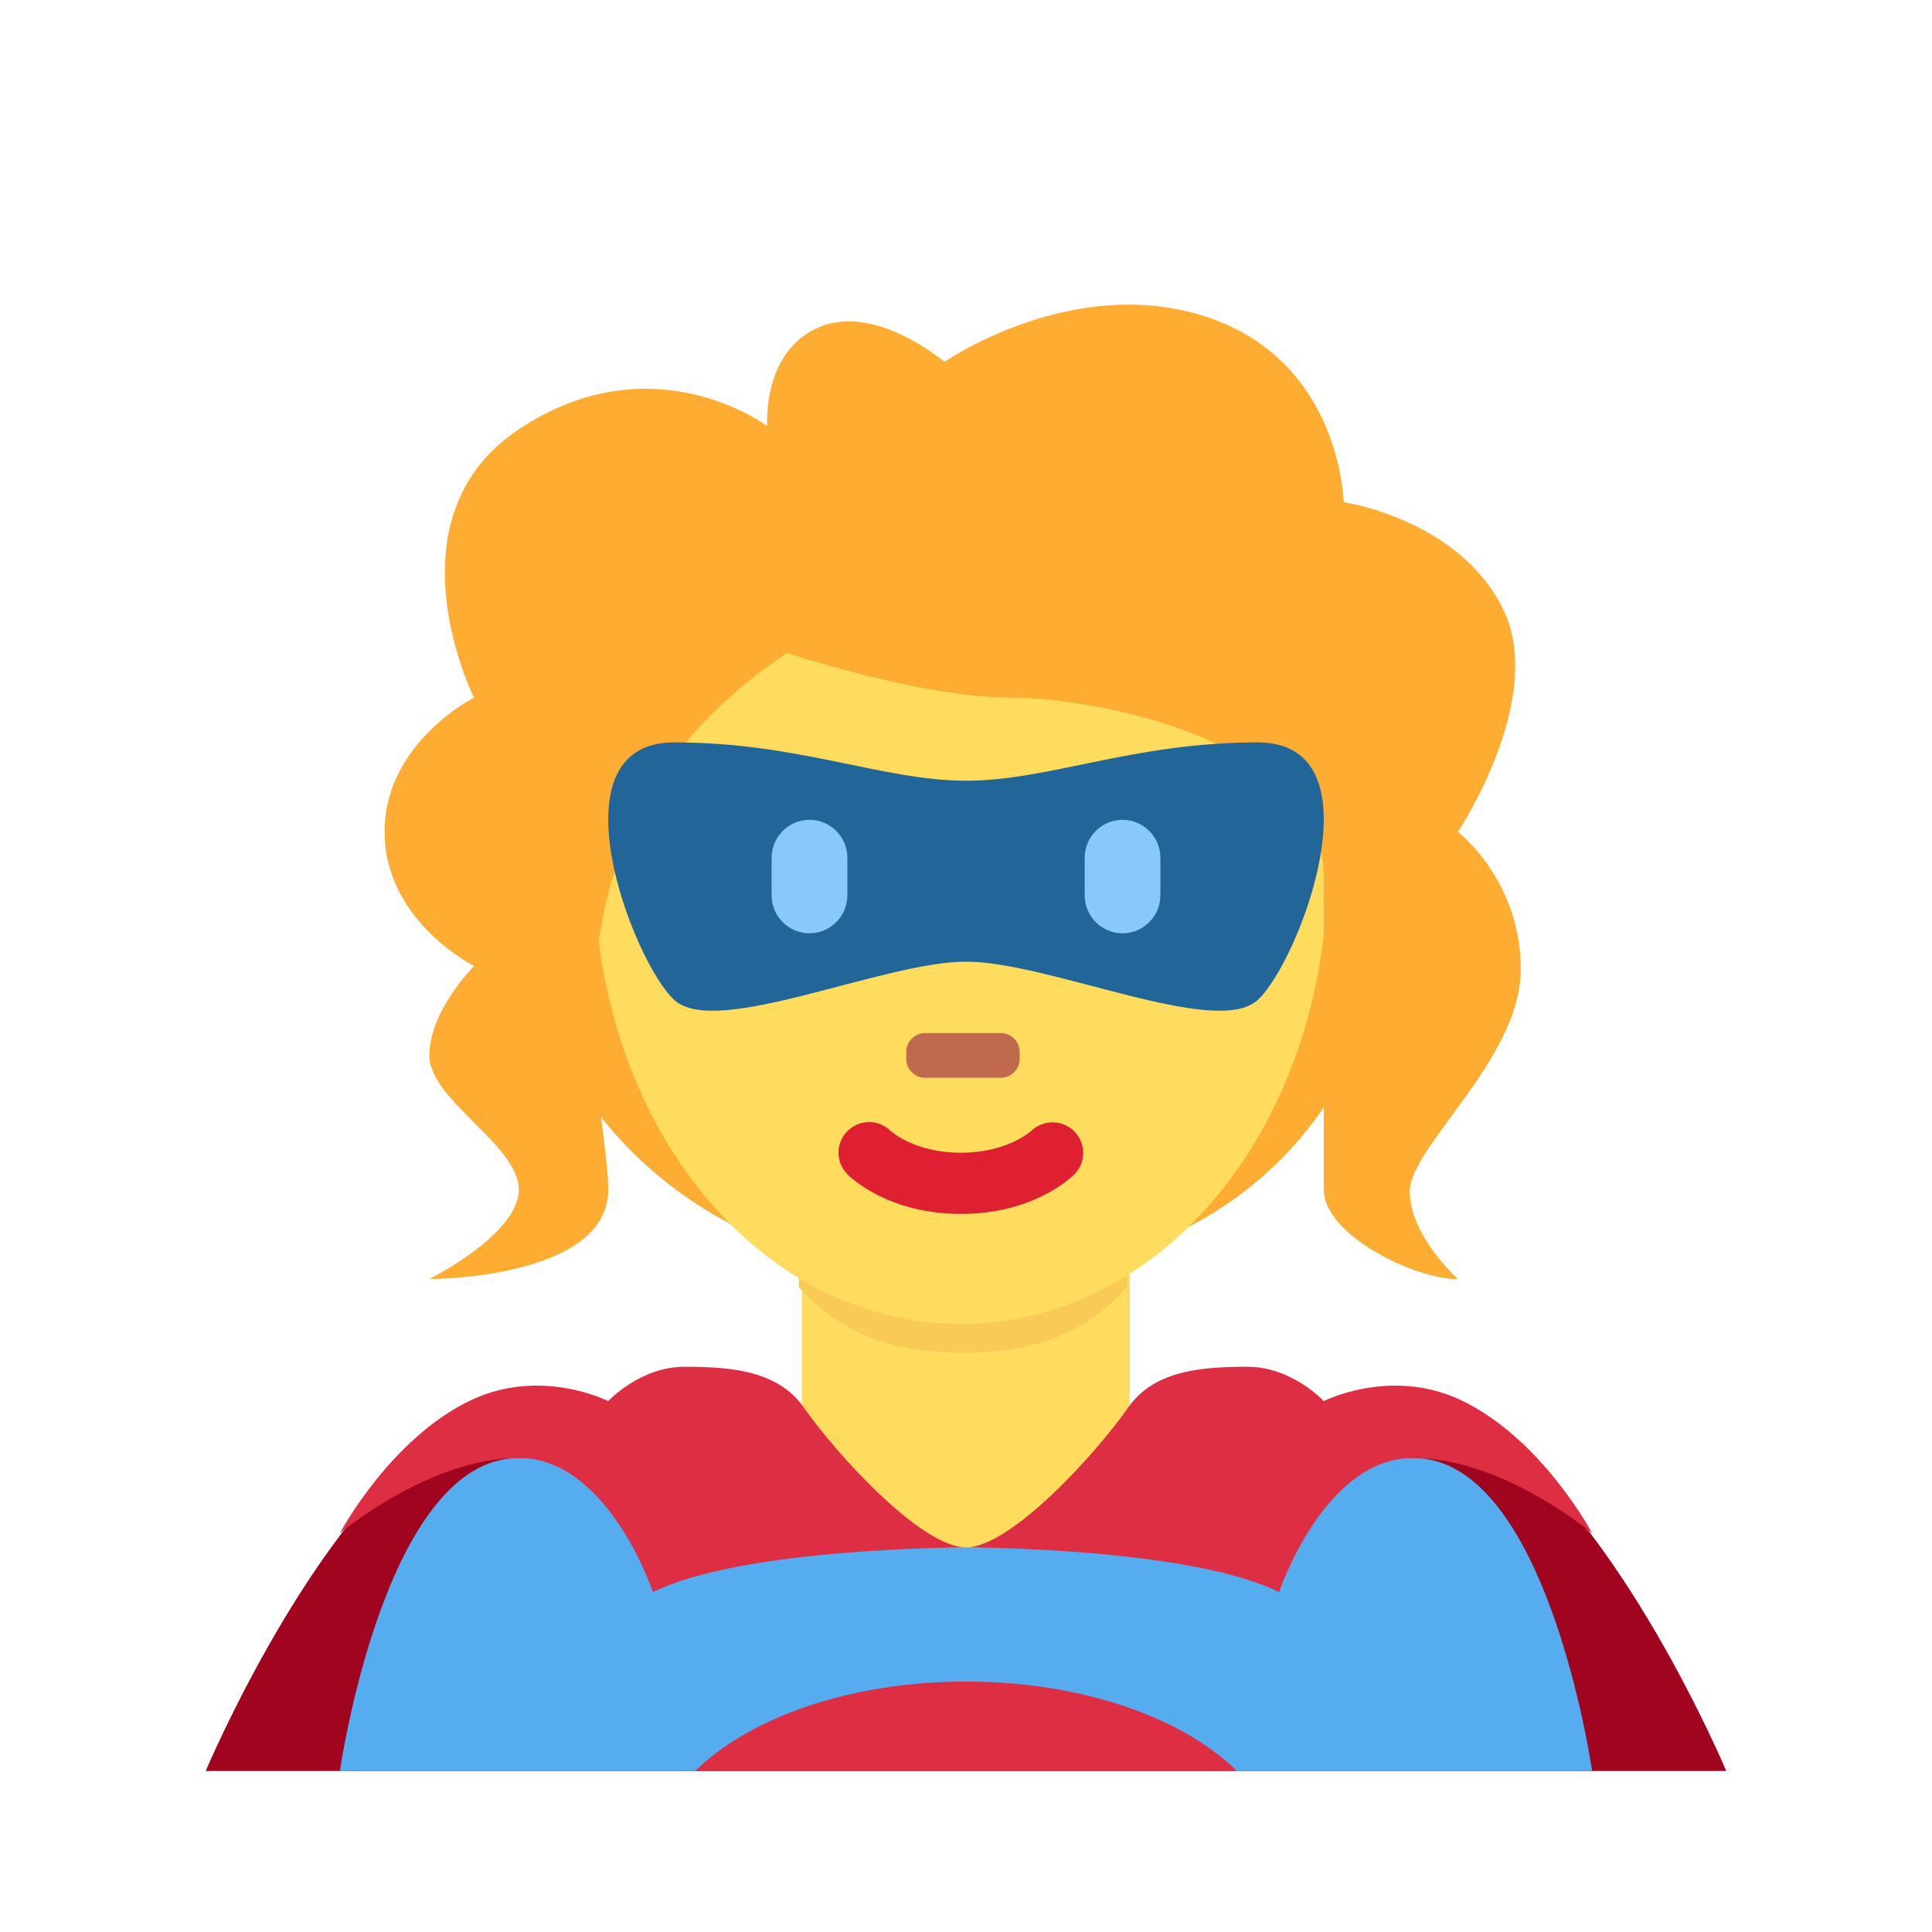
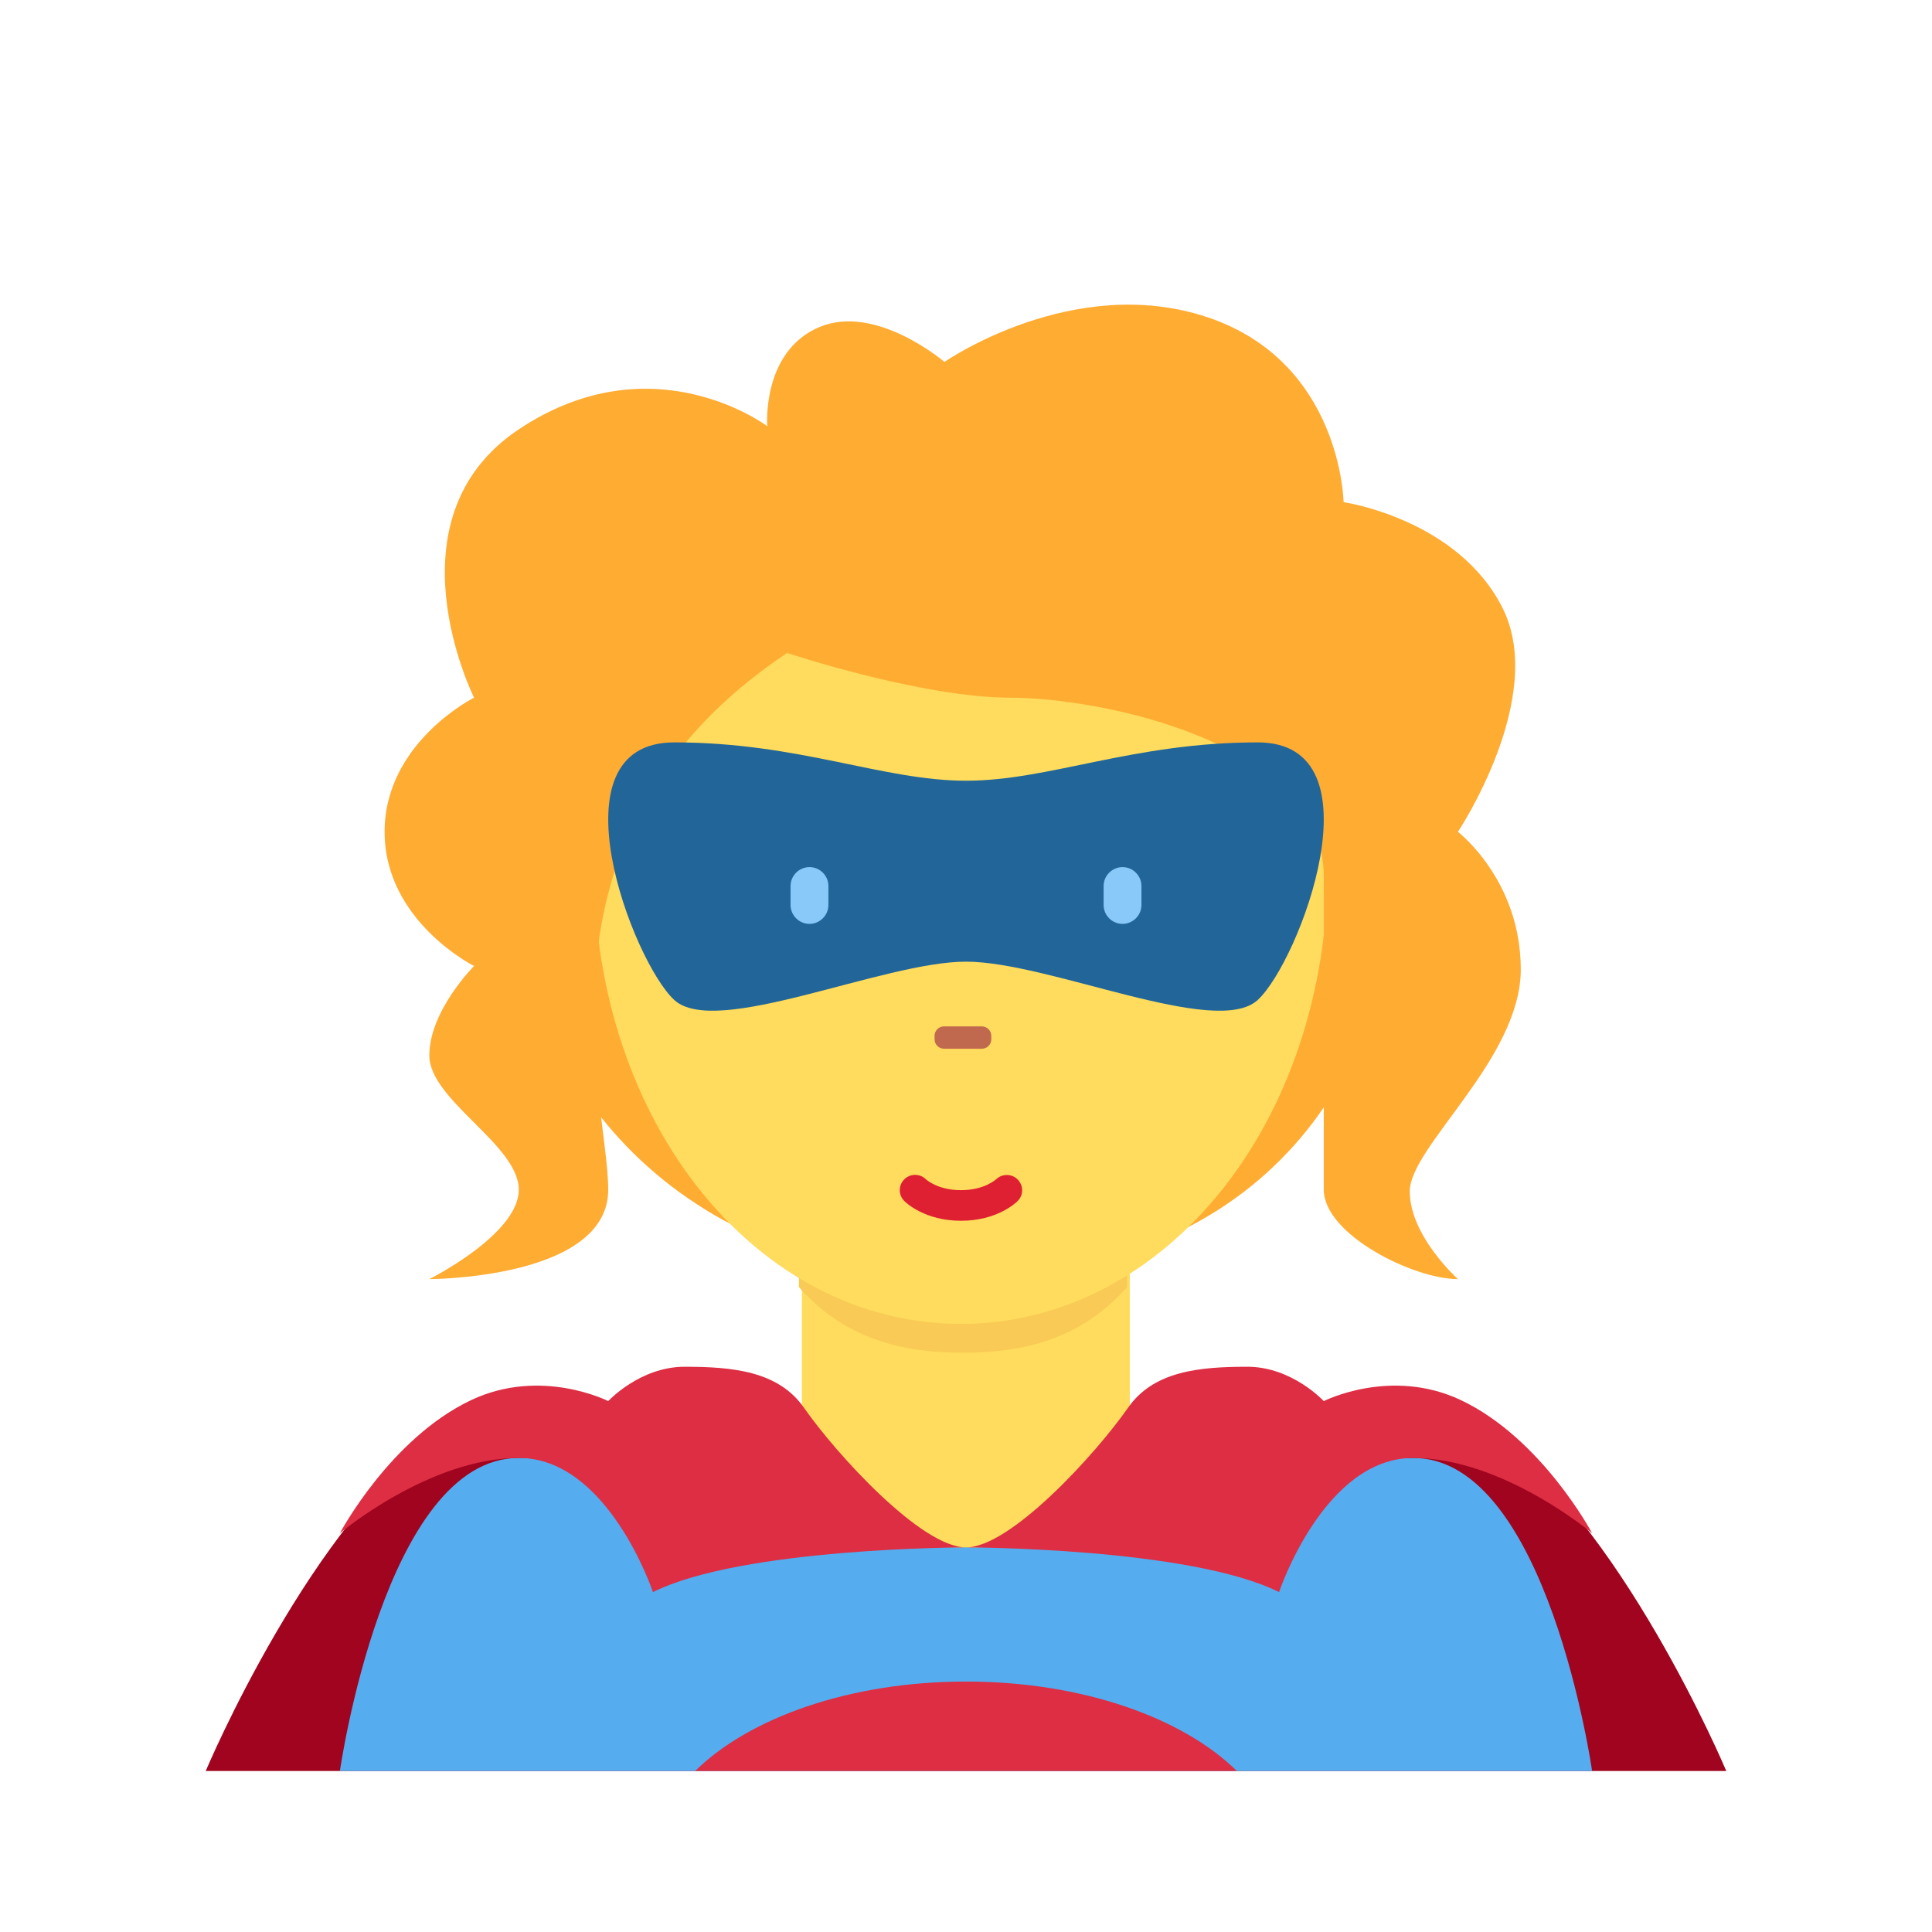
<svg xmlns="http://www.w3.org/2000/svg" viewBox="-3.6 -3.6 43.2 43.2">
  <path fill="#FFAC33" d="M8.115 16.988c0 2.848 2.876 7.967 9.795 7.967s9.665-4.837 9.665-9.055c0-1.127-4.043-3.61-9.575-3.61s-9.885 2.625-9.885 4.698z" />
  <path fill="#A0041E" d="M29.627 28.35C26.627 26.351 18 31 18 31s-8.627-4.649-11.627-2.65C3.373 30.35 1 36 1 36h34s-2.373-5.65-5.373-7.65z" />
  <path fill="#55ACEE" d="M28 29H8c-3 0-4 7-4 7h28s-1-7-4-7z" />
  <path fill="#DD2E44" d="M24.056 36c-1.211-1.194-3.466-2-6.056-2s-4.845.806-6.056 2h12.112z" />
  <path fill="#FFDC5D" d="M14.33 30.02c1.466 1.065 3.666.98 3.666.98s2.201.085 3.667-.98v-5.664H14.33v5.664z" />
  <path fill="#DD2E44" d="M14.375 27.875c-.572-.82-1.601-.914-2.667-.914-1 0-1.708.768-1.708.768s-1.5-.764-3.068-.021C5.124 28.565 4 30.683 4 30.683S6 29 8 29s3 3 3 3c2-1 7-1 7-1-1 0-2.906-2.094-3.625-3.125zm14.693-.167c-1.568-.743-3.068.021-3.068.021s-.708-.768-1.708-.768c-1.066 0-2.095.094-2.667.914C20.906 28.906 19 31 18 31c0 0 5 0 7 1 0 0 1-3 3-3s4 1.683 4 1.683-1.124-2.118-2.932-2.975z" />
  <path fill="#F9CA55" d="M14.264 25.179c1.022 1.155 2.29 1.468 3.668 1.468 1.379 0 2.647-.312 3.67-1.468v-2.936h-7.338v2.936z" />
  <path fill="#FFDC5D" d="M9.675 15.718c0 5.833 3.676 10.285 8.211 10.285 4.533 0 8.209-4.452 8.209-10.285 0-5.834-3.676-10.563-8.209-10.563-4.534-.001-8.211 4.729-8.211 10.563" />
  <path fill="#FFAC33" d="M13.556 5.93S11 4 8 6s-1 6-1 6-2 1-2 3 2 3 2 3-1 1-1 2 2 2.001 2 3.001-2 2-2 2 4 0 4-2S8 15 14 11c0 0 3 1 5 1s7 1 7 4v7.001c0 1 2 2 3 2 0 0-1.077-.962-1.077-1.962s2.482-2.962 2.482-4.962S29 15 29 15s2-3 1-5-3.557-2.372-3.557-2.372-.048-3.136-3.048-4.136-5.877 1.001-5.877 1.001-1.524-1.306-2.786-.784c-1.307.541-1.176 2.221-1.176 2.221z" />
  <path fill="#269" d="M24.523 13c-2.796 0-4.66.857-6.523.857S14.272 13 11.477 13c-2.796 0-.932 4.903 0 5.76s4.66-.857 6.523-.857 5.591 1.714 6.523.857 2.796-5.76 0-5.76z" />
-   <path fill="#88C9F9" d="M14.5 17.269c-.465 0-.846-.381-.846-.847v-.845c0-.465.381-.846.846-.846.466 0 .847.381.847.846v.845c-.001.466-.382.847-.847.847m7 0c-.465 0-.846-.381-.846-.847v-.845c0-.465.381-.846.846-.846.465 0 .846.381.846.846v.845c0 .466-.381.847-.846.847" />
-   <path fill="#DF1F32" d="M17.887 23.543c-1.606 0-2.447-.794-2.537-.885-.268-.267-.268-.7 0-.967.266-.265.692-.267.961-.007.035.032.551.491 1.576.491 1.038 0 1.555-.473 1.576-.492.273-.256.703-.248.963.02.26.269.26.691-.004.955-.09.091-.93.885-2.535.885" />
-   <path fill="#C1694F" d="M18.777 20.5h-1.69c-.233 0-.423-.19-.423-.423v-.153c0-.233.189-.424.423-.424h1.69c.233 0 .424.19.424.424v.153c0 .233-.19.423-.424.423" />
+   <g transform="translate(14.5,16.847) scale(0.5) translate(-14.5,-16.847)">
+     <path fill="#88C9F9" d="M14.5 17.269c-.465 0-.846-.381-.846-.847v-.845c0-.465.381-.846.846-.846.466 0 .847.381.847.846v.845c-.001.466-.382.847-.847.847" />
+   </g>
+   <g transform="translate(21.5,16.847) scale(0.5) translate(-21.5,-16.847)">
+     <path fill="#88C9F9" d="M21.5 17.269c-.465 0-.846-.381-.846-.847v-.845c0-.465.381-.846.846-.846.465 0 .846.381.846.846v.845c0 .466-.381.847-.846.847" />
+   </g>
+   <g transform="translate(0,0.4) translate(17.89,23.05) scale(0.5) translate(-17.89,-23.05)">
+     <path fill="#DF1F32" d="M17.887 23.543c-1.606 0-2.447-.794-2.537-.885-.268-.267-.268-.7 0-.967.266-.265.692-.267.961-.007.035.032.551.491 1.576.491 1.038 0 1.555-.473 1.576-.492.273-.256.703-.248.963.02.26.269.26.691-.004.955-.09.091-.93.885-2.535.885" />
+   </g>
+   <g transform="translate(0,-0.4) translate(17.93,20) scale(0.5) translate(-17.93,-20)">
+     <path fill="#C1694F" d="M18.777 20.5h-1.69c-.233 0-.423-.19-.423-.423v-.153c0-.233.189-.424.423-.424h1.69c.233 0 .424.19.424.424v.153c0 .233-.19.423-.424.423" />
+   </g>
</svg>
